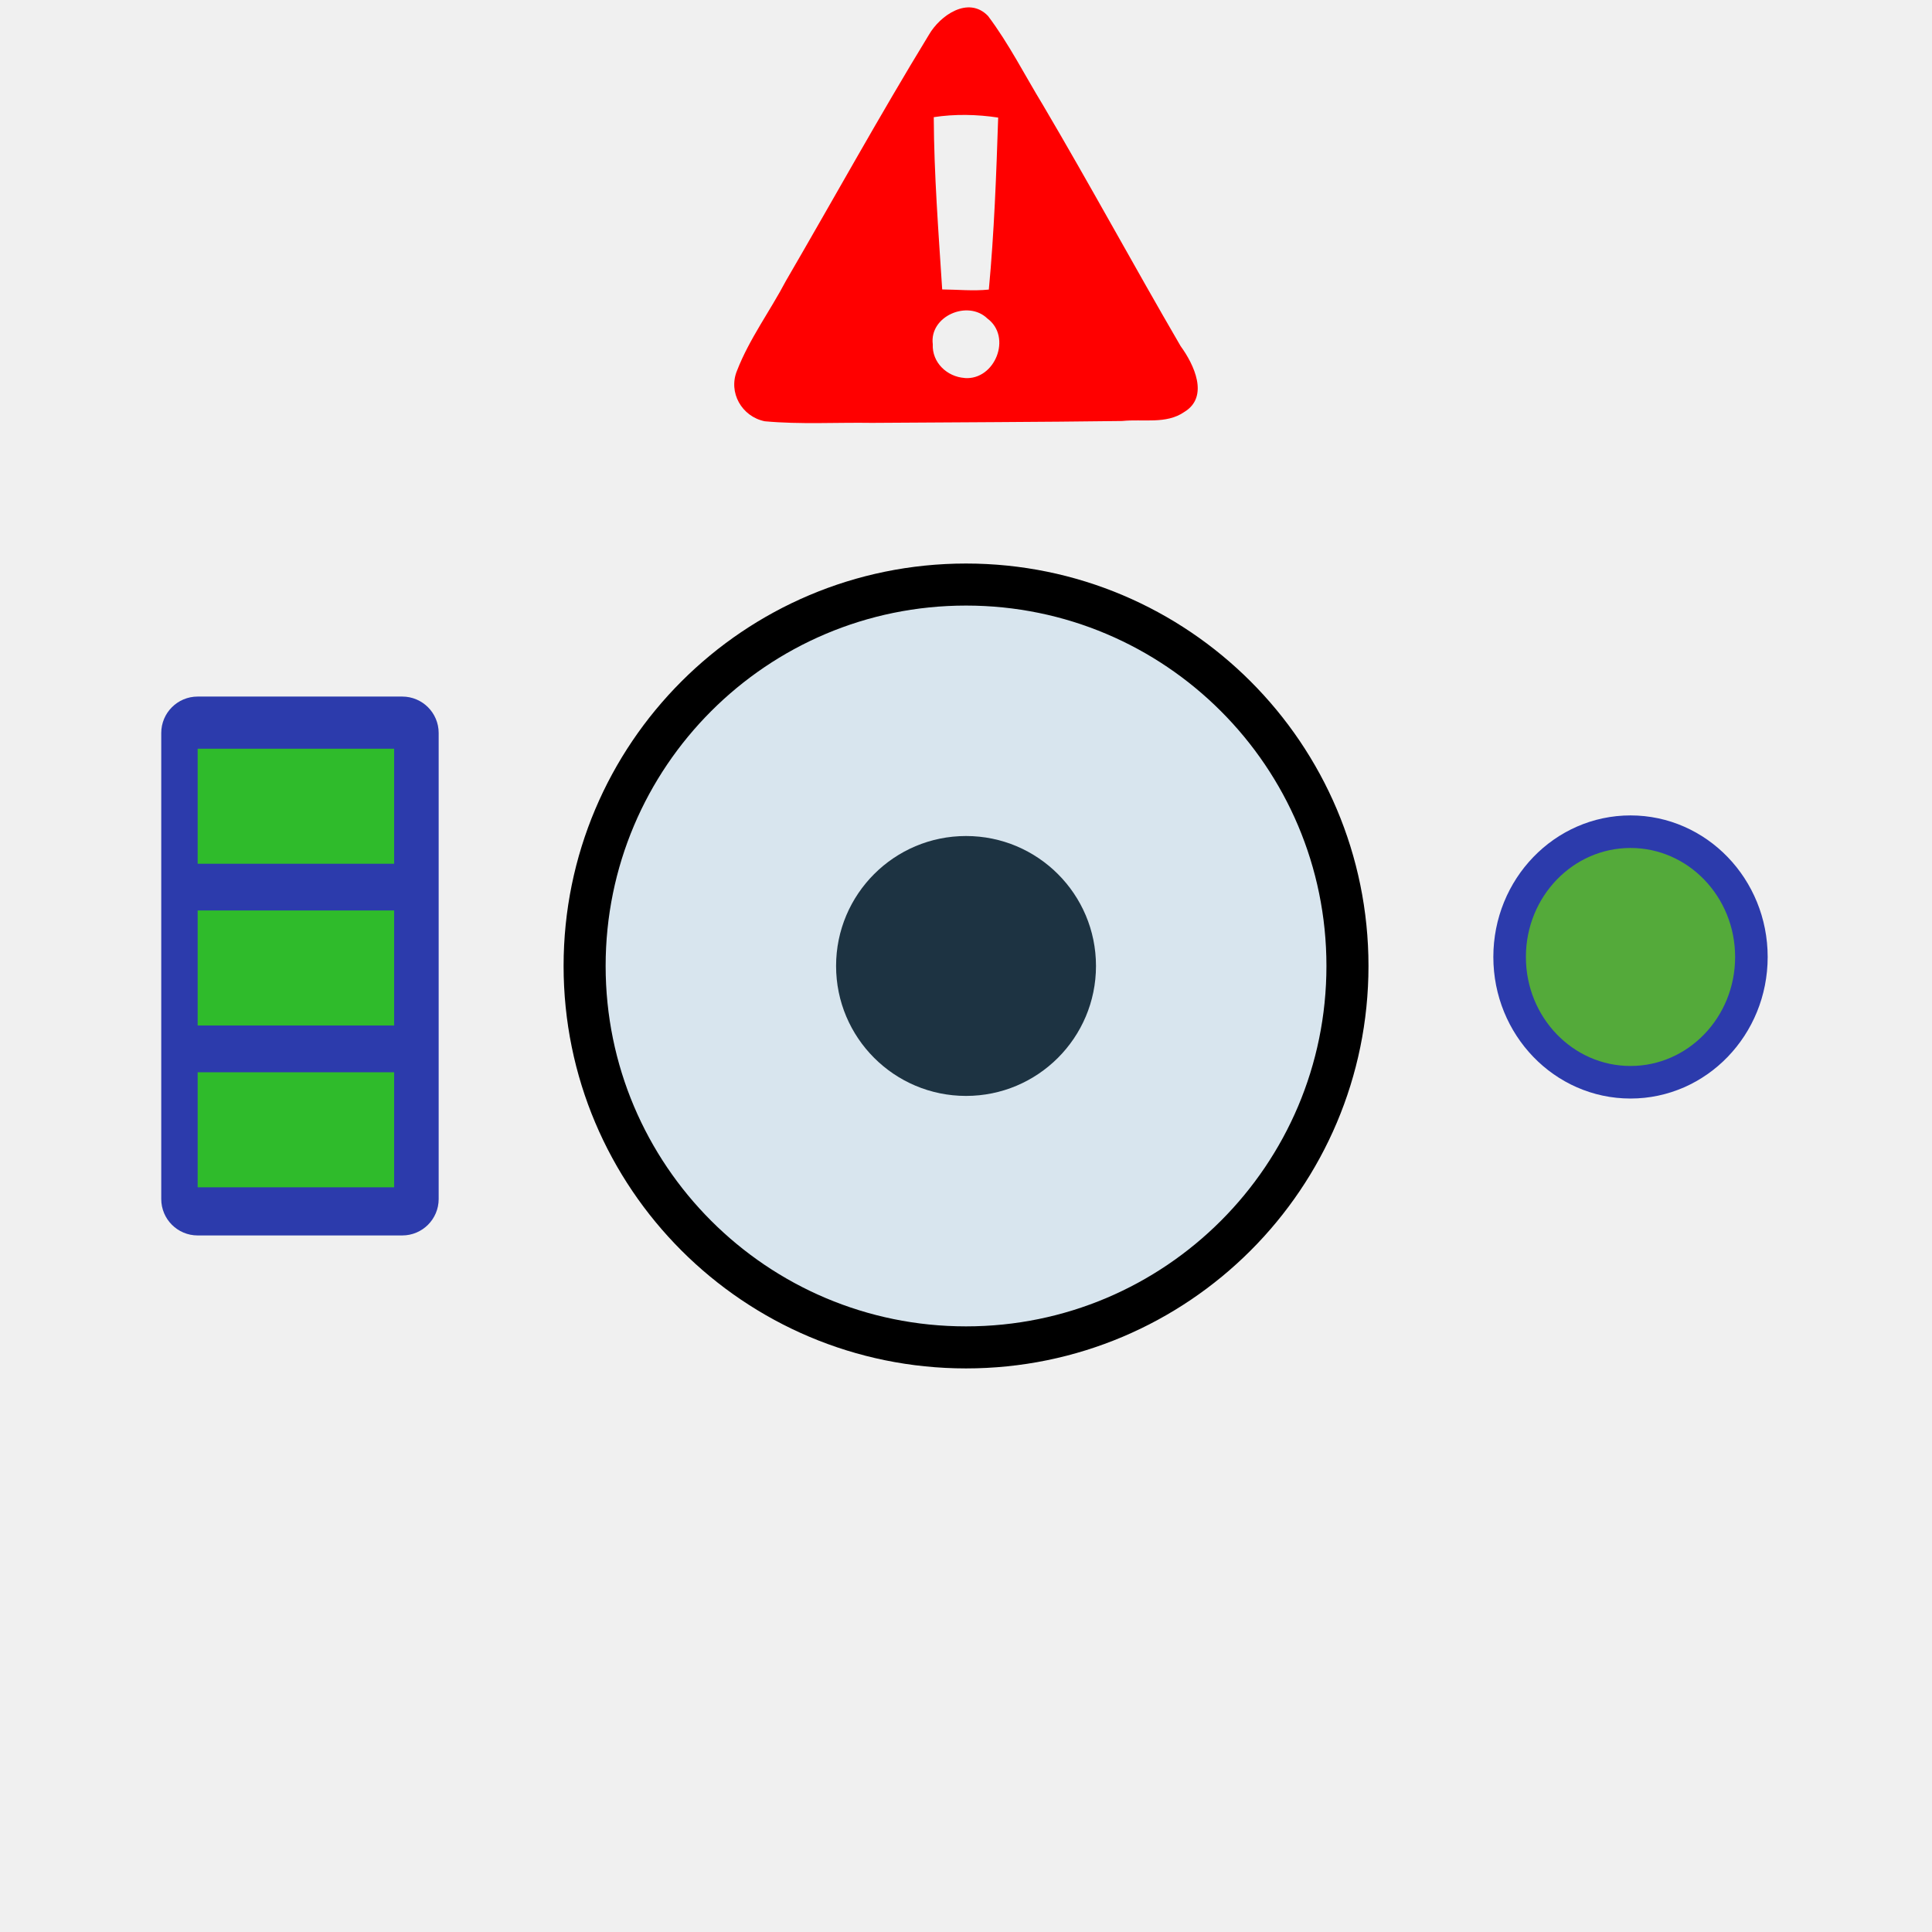
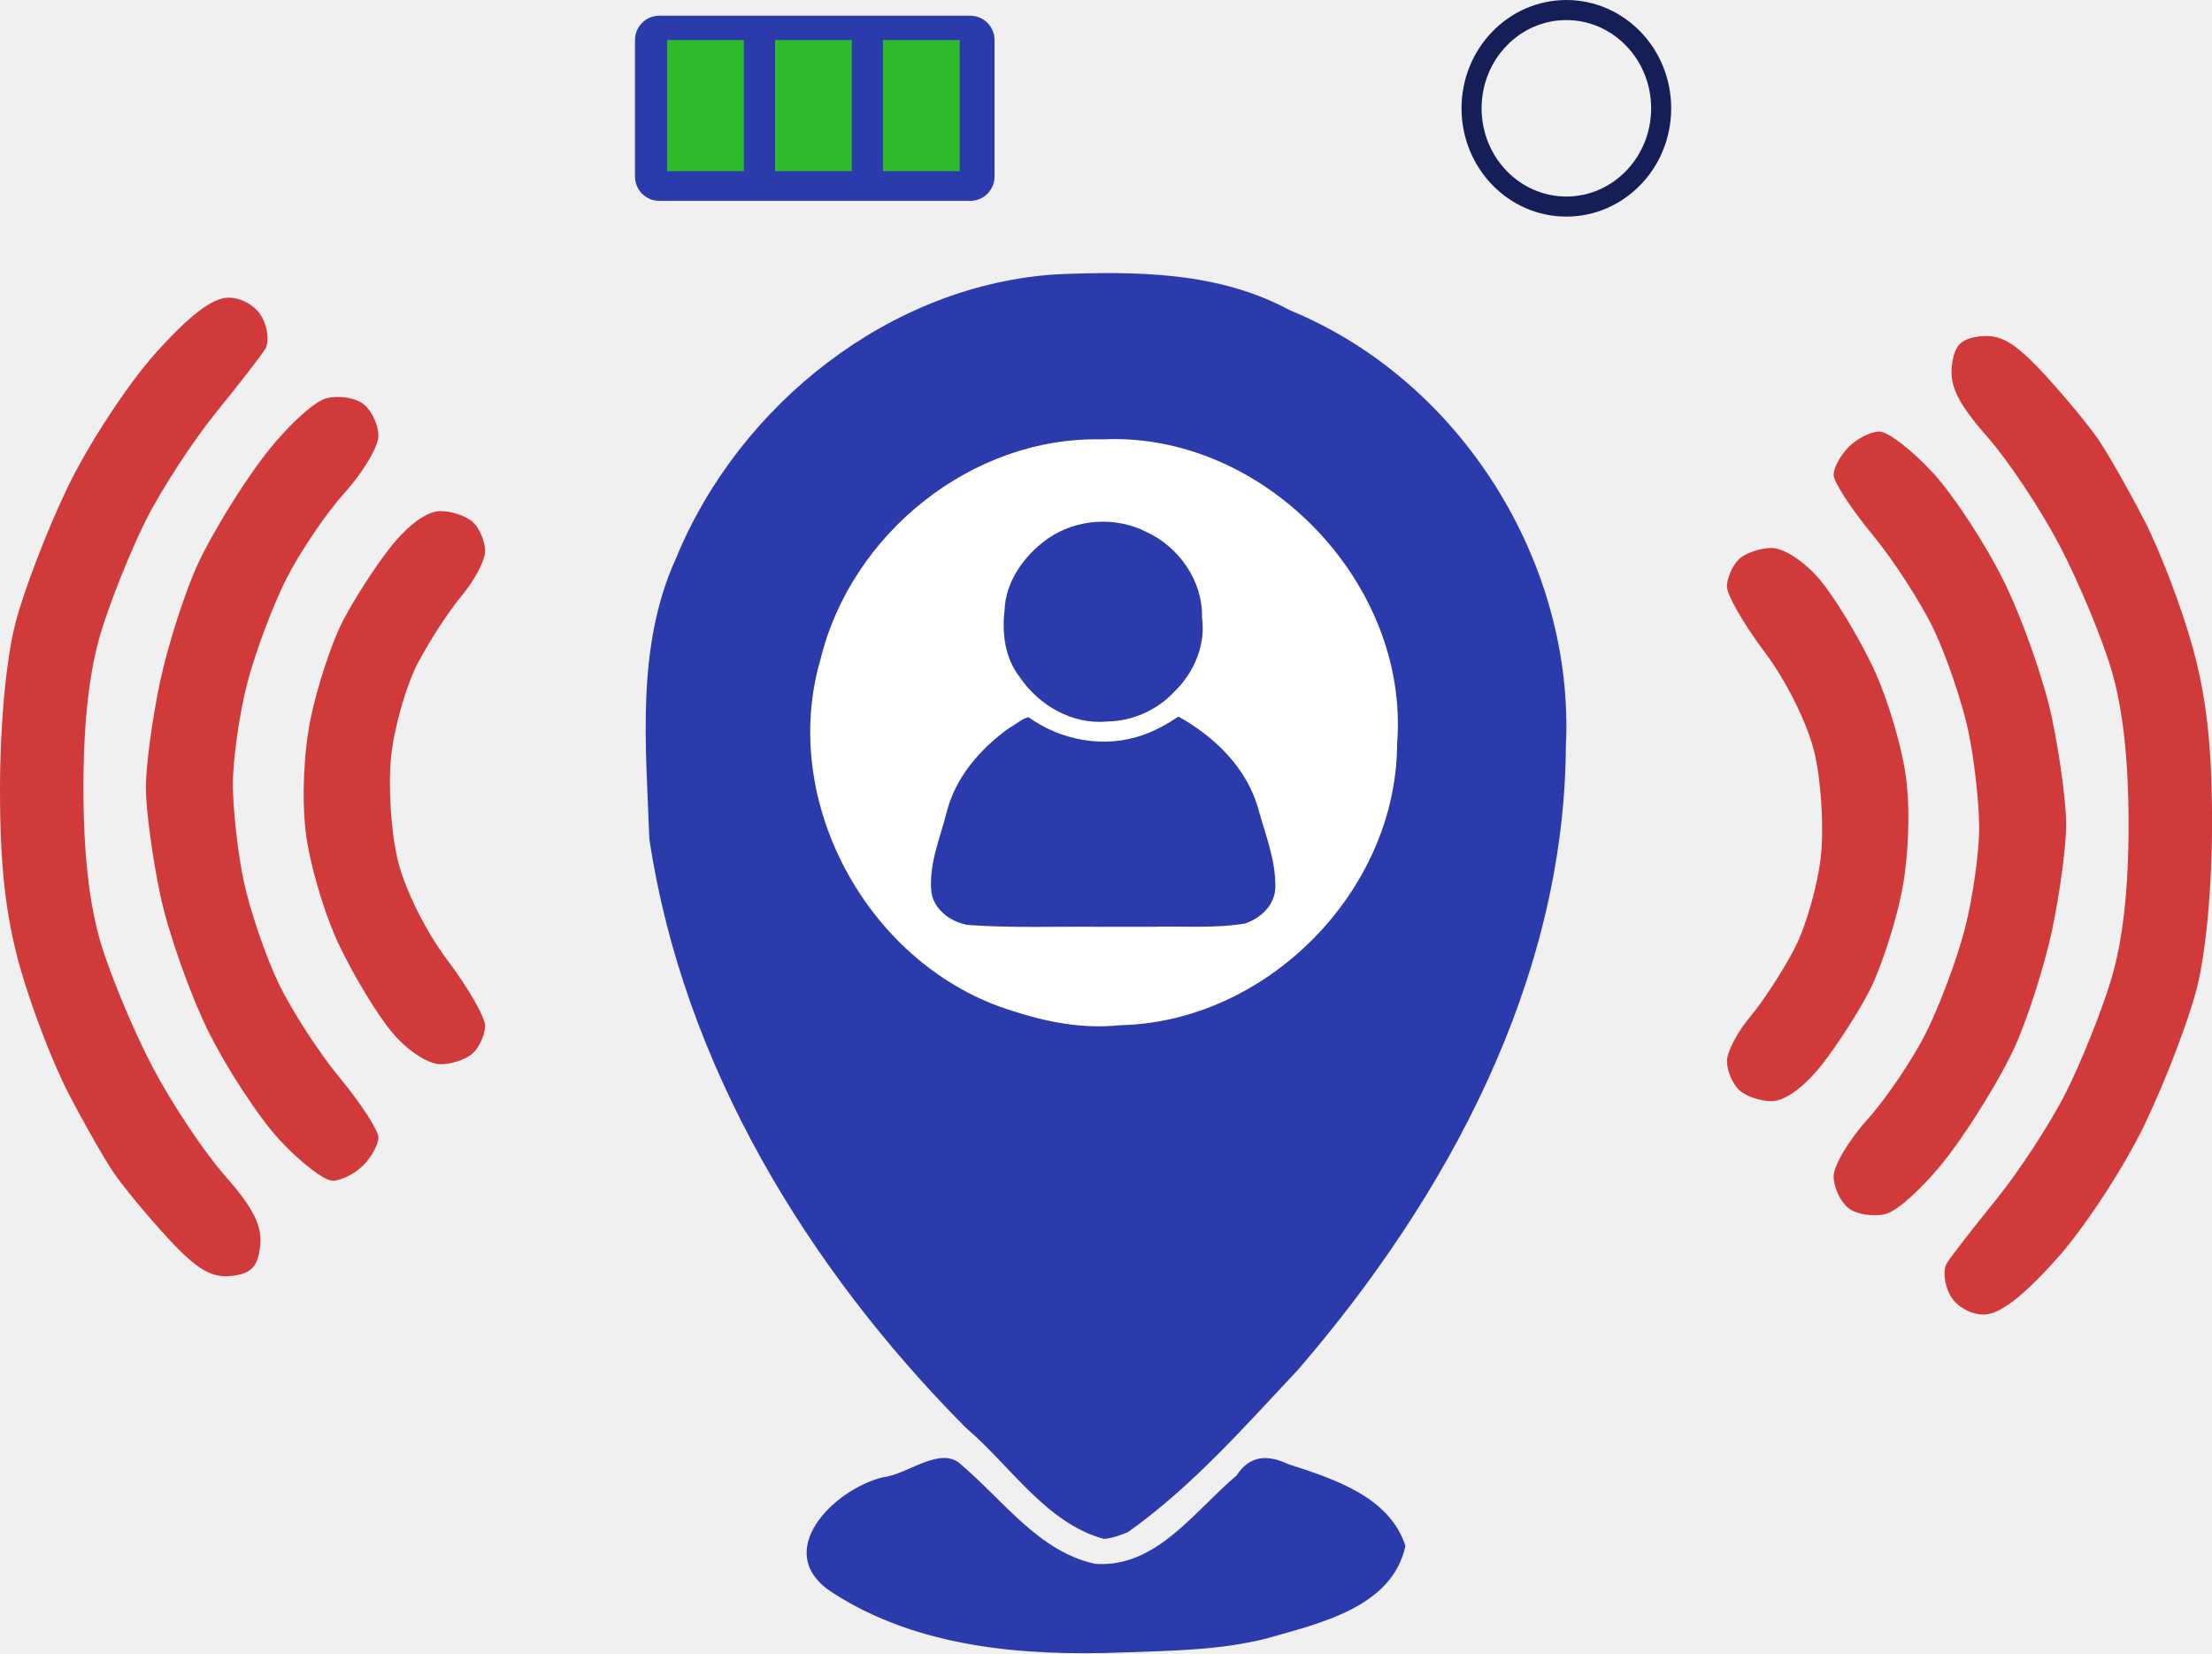
- <svg xmlns="http://www.w3.org/2000/svg" width="27.712mm" height="27.712mm" viewBox="0 0 27.712 27.712" version="1.1" id="svg1" xml:space="preserve">
+ <svg xmlns="http://www.w3.org/2000/svg" width="40.462mm" height="30.236mm" viewBox="0 0 40.462 30.236" version="1.1" id="svg1" xml:space="preserve">
  <defs id="defs1" />
-   <g id="layer1" transform="translate(-131.2715,60.71455)">
-     <circle style="fill:#d8e5ee;fill-opacity:1;stroke:#000000;stroke-width:0.603;stroke-linejoin:round;stroke-dasharray:none;stroke-opacity:1" id="path5" cx="145.128" cy="-46.859" r="5.471" />
-     <circle style="fill:#1d3342;fill-opacity:1;stroke:none;stroke-width:0.205;stroke-linejoin:round;stroke-dasharray:none;stroke-opacity:1" id="path5-6" cx="145.128" cy="-46.859" r="1.864" />
-     <g id="g10-0-6" transform="matrix(0,-1.175235,1.175235,0,35.43514,124.5848)">
-       <rect style="fill:#2c3bac;fill-opacity:1;stroke:#2c3bac;stroke-width:0.321;stroke-linecap:round;stroke-linejoin:round;stroke-dasharray:none;stroke-opacity:1" id="rect4-1-3-1-1-9-6-7-4-7-1" width="6.256" height="3.065" x="142.752" y="83.675" ry="0.284" />
-       <rect style="fill:#2fbb2b;fill-opacity:1;stroke:none;stroke-width:0.321;stroke-linecap:round;stroke-linejoin:round;stroke-dasharray:none;stroke-opacity:1" id="rect5-8-5-9-1-0-3-8-5-2-3" width="1.404" height="2.398" x="143.179" y="83.959" ry="0" />
-       <rect style="fill:#2fbb2b;fill-opacity:1;stroke:none;stroke-width:0.321;stroke-linecap:round;stroke-linejoin:round;stroke-dasharray:none;stroke-opacity:1" id="rect5-3-4-4-1-4-7-6-6-4-3-2" width="1.404" height="2.398" x="145.154" y="83.959" ry="0" />
-       <rect style="fill:#2fbb2b;fill-opacity:1;stroke:none;stroke-width:0.321;stroke-linecap:round;stroke-linejoin:round;stroke-dasharray:none;stroke-opacity:1" id="rect5-3-1-2-1-4-0-7-2-8-1-6-0" width="1.404" height="2.398" x="147.128" y="83.959" ry="0" />
+   <g id="layer1" transform="translate(15.875,175.6117)">
+     <ellipse style="fill: rgb(209, 58, 58); fill-opacity: 0; stroke: rgb(22, 30, 88); stroke-width: 0.367; stroke-linecap: round; stroke-linejoin: round; stroke-dasharray: none; stroke-opacity: 1;" id="path4-4-3-8-2-5" cx="12.777" cy="-173.631" rx="1.734" ry="1.797" />
+     <g id="g10-83-1" transform="translate(-146.8513,-258.8388)">
+       <rect style="fill:#2c3bac;fill-opacity:1;stroke:#2c3bac;stroke-width:0.321;stroke-linecap:round;stroke-linejoin:round;stroke-dasharray:none;stroke-opacity:1" id="rect4-1-3-1-1-9-6-7-4-5-2" width="6.256" height="3.065" x="142.752" y="83.675" ry="0.284" />
+       <rect style="fill:#2fbb2b;fill-opacity:1;stroke:none;stroke-width:0.321;stroke-linecap:round;stroke-linejoin:round;stroke-dasharray:none;stroke-opacity:1" id="rect5-8-5-9-1-0-3-8-5-3-3" width="1.404" height="2.398" x="143.179" y="83.959" ry="0" />
+       <rect style="fill:#2fbb2b;fill-opacity:1;stroke:none;stroke-width:0.321;stroke-linecap:round;stroke-linejoin:round;stroke-dasharray:none;stroke-opacity:1" id="rect5-3-4-4-1-4-7-6-6-4-4-7" width="1.404" height="2.398" x="145.154" y="83.959" ry="0" />
+       <rect style="fill:#2fbb2b;fill-opacity:1;stroke:none;stroke-width:0.321;stroke-linecap:round;stroke-linejoin:round;stroke-dasharray:none;stroke-opacity:1" id="rect5-3-1-2-1-4-0-7-2-8-1-5-1" width="1.404" height="2.398" x="147.128" y="83.959" ry="0" />
    </g>
-     <ellipse style="fill:#54aa3a;fill-opacity:1;stroke:#2c3bac;stroke-width:0.467;stroke-linecap:round;stroke-linejoin:round;stroke-dasharray:none;stroke-opacity:1" id="path4-4-3-8-1-3-7-0-7-2-5-8" cx="154.659" cy="-46.988" rx="1.734" ry="1.797" />
-     <path style="fill: rgb(255, 0, 0); fill-opacity: 0; stroke-width: 0.139;" d="m 145.109,-35.997 c -4.635,-0.002 -5.43,-0.01 -5.555,-0.056 -0.08,-0.029 -0.194,-0.099 -0.253,-0.154 -0.059,-0.055 -0.138,-0.167 -0.175,-0.248 -0.063,-0.137 -0.068,-0.273 -0.069,-1.924 -9.5e-4,-1.524 0.007,-1.796 0.056,-1.913 0.031,-0.075 0.102,-0.184 0.156,-0.241 0.055,-0.058 0.149,-0.132 0.21,-0.166 0.101,-0.056 0.562,-0.062 5.573,-0.071 4.835,-0.009 5.482,-0.003 5.633,0.047 0.094,0.031 0.222,0.11 0.285,0.175 0.063,0.065 0.141,0.18 0.172,0.256 0.049,0.117 0.057,0.39 0.056,1.913 -9.5e-4,1.639 -0.006,1.788 -0.068,1.924 -0.037,0.081 -0.127,0.2 -0.201,0.265 -0.073,0.065 -0.196,0.135 -0.273,0.156 -0.094,0.026 -1.879,0.038 -5.548,0.036 z m -1.509,-1.175 h 0.791 v -0.166 -0.166 h -0.626 -0.626 v -1.104 -1.104 h -0.166 -0.166 v 1.269 1.269 z m 1.398,0 h 0.166 v -1.269 -1.269 h -0.166 -0.166 v 1.269 1.269 z m 1.661,-0.007 0.171,-0.011 0.491,-1.251 c 0.27,-0.688 0.491,-1.256 0.492,-1.262 2.5e-4,-0.006 -0.078,-0.006 -0.174,0 l -0.174,0.011 -0.212,0.57 c -0.117,0.314 -0.298,0.806 -0.403,1.095 l -0.191,0.525 -0.391,-1.095 -0.391,-1.095 -0.195,-0.011 c -0.107,-0.006 -0.187,0.002 -0.176,0.019 0.01,0.017 0.225,0.56 0.476,1.207 0.251,0.647 0.468,1.206 0.481,1.243 0.019,0.053 0.057,0.064 0.195,0.055 z m 2.421,-0.001 0.922,-0.01 v -0.147 -0.147 l -0.773,-0.01 -0.773,-0.01 0.007,-0.413 0.007,-0.413 0.693,-0.018 0.693,-0.018 v -0.138 -0.138 l -0.688,3e-5 -0.687,2e-5 -0.012,-0.371 c -0.006,-0.204 -0.005,-0.378 0.004,-0.386 0.008,-0.008 0.344,-0.015 0.745,-0.015 h 0.73 v -0.147 -0.147 h -0.92 -0.92 v 1.245 c 0,0.685 0.011,1.256 0.025,1.27 0.014,0.014 0.44,0.021 0.948,0.015 z m -8.019,-0.325 c 0.137,4.8e-4 0.277,-0.025 0.369,-0.067 0.081,-0.037 0.199,-0.118 0.261,-0.181 0.062,-0.062 0.145,-0.177 0.183,-0.254 0.047,-0.095 0.07,-0.219 0.07,-0.38 0,-0.161 -0.023,-0.285 -0.07,-0.38 -0.038,-0.077 -0.121,-0.192 -0.183,-0.254 -0.062,-0.062 -0.18,-0.144 -0.261,-0.181 -0.086,-0.039 -0.235,-0.068 -0.355,-0.068 -0.114,-4.8e-4 -0.266,0.024 -0.339,0.054 -0.072,0.03 -0.191,0.107 -0.264,0.171 -0.073,0.064 -0.167,0.184 -0.21,0.267 -0.056,0.108 -0.078,0.218 -0.078,0.39 0,0.172 0.022,0.282 0.078,0.39 0.043,0.083 0.14,0.205 0.215,0.271 0.075,0.066 0.188,0.143 0.251,0.17 0.062,0.027 0.213,0.05 0.334,0.05 z" id="path9-1" />
-     <path style="fill:#ff0000;fill-opacity:1;stroke-width:0.126" d="m 143.78,-54.649 c -0.512,-0.008 -1.029,0.024 -1.539,-0.023 -0.33,-0.067 -0.527,-0.414 -0.398,-0.726 0.177,-0.456 0.474,-0.855 0.701,-1.287 0.684,-1.175 1.341,-2.367 2.05,-3.528 0.16,-0.28 0.567,-0.565 0.849,-0.273 0.3,0.398 0.527,0.85 0.787,1.276 0.675,1.144 1.308,2.313 1.976,3.46 0.19,0.26 0.415,0.726 0.052,0.945 -0.258,0.179 -0.595,0.098 -0.889,0.129 -1.196,0.016 -2.393,0.018 -3.59,0.027 z m 1.327,-0.643 c 0.437,0.034 0.685,-0.59 0.327,-0.854 -0.281,-0.272 -0.834,-0.033 -0.783,0.369 -0.013,0.261 0.204,0.467 0.457,0.484 z m 0.348,-1.269 c 0.077,-0.82 0.107,-1.644 0.134,-2.467 -0.302,-0.046 -0.621,-0.053 -0.924,-0.006 0.004,0.824 0.068,1.648 0.121,2.471 0.223,0.002 0.447,0.025 0.669,0.002 z" id="path10-4-1-3" />
-     <circle style="fill:none;fill-opacity:1;stroke:#505050;stroke-width:0.215;stroke-linejoin:round;stroke-dasharray:none;stroke-opacity:0" id="path5-60" cx="145.128" cy="-46.859" r="13.749" />
+     <path style="fill:#d13a3a;fill-opacity:1;stroke-width:0.671" d="m -11.643,-152.278 c -0.362,0.042 -0.629,-0.115 -1.15,-0.678 -0.373,-0.403 -0.824,-0.947 -1.002,-1.208 -0.178,-0.261 -0.557,-0.928 -0.843,-1.482 -0.285,-0.554 -0.68,-1.59 -0.878,-2.304 -0.259,-0.936 -0.359,-1.834 -0.359,-3.227 0,-1.169 0.11,-2.36 0.278,-3.021 0.153,-0.6 0.586,-1.729 0.963,-2.51 0.377,-0.781 1.097,-1.879 1.6,-2.44 0.629,-0.701 1.047,-1.02 1.338,-1.02 0.243,0 0.505,0.153 0.615,0.359 0.106,0.197 0.132,0.457 0.059,0.577 -0.073,0.12 -0.477,0.642 -0.898,1.16 -0.421,0.518 -0.997,1.401 -1.28,1.962 -0.283,0.561 -0.657,1.495 -0.832,2.075 -0.212,0.708 -0.317,1.64 -0.317,2.83 0,1.19 0.105,2.126 0.317,2.84 0.175,0.586 0.6,1.604 0.945,2.263 0.345,0.659 0.942,1.556 1.327,1.993 0.522,0.593 0.686,0.92 0.644,1.287 -0.044,0.382 -0.161,0.504 -0.528,0.546 z m 1.851,-1.741 c -0.154,0 -0.593,-0.338 -0.974,-0.751 -0.381,-0.413 -0.969,-1.311 -1.306,-1.997 -0.337,-0.685 -0.73,-1.805 -0.874,-2.488 -0.143,-0.683 -0.261,-1.562 -0.261,-1.952 0,-0.39 0.116,-1.256 0.257,-1.923 0.141,-0.667 0.452,-1.639 0.691,-2.16 0.239,-0.521 0.771,-1.394 1.183,-1.94 0.412,-0.546 0.939,-1.04 1.172,-1.098 0.233,-0.058 0.542,-0.007 0.687,0.113 0.145,0.12 0.264,0.379 0.264,0.575 0,0.196 -0.277,0.662 -0.615,1.037 -0.338,0.374 -0.818,1.082 -1.066,1.571 -0.248,0.49 -0.571,1.348 -0.716,1.907 -0.146,0.559 -0.265,1.395 -0.265,1.858 0,0.463 0.091,1.265 0.201,1.782 0.111,0.517 0.392,1.343 0.624,1.835 0.233,0.492 0.741,1.279 1.13,1.75 0.389,0.47 0.707,0.961 0.707,1.09 0,0.129 -0.126,0.36 -0.279,0.513 -0.153,0.153 -0.405,0.279 -0.56,0.279 z m 1.972,-2.13 c -0.225,0 -0.601,-0.247 -0.879,-0.577 -0.268,-0.317 -0.707,-1.041 -0.976,-1.608 -0.269,-0.567 -0.543,-1.499 -0.609,-2.07 -0.072,-0.617 -0.034,-1.459 0.093,-2.075 0.118,-0.57 0.375,-1.355 0.572,-1.745 0.197,-0.39 0.594,-1.009 0.882,-1.375 0.324,-0.411 0.674,-0.666 0.917,-0.666 0.216,0 0.489,0.096 0.606,0.213 0.117,0.117 0.213,0.351 0.213,0.519 0,0.168 -0.191,0.533 -0.425,0.812 -0.234,0.278 -0.599,0.838 -0.81,1.244 -0.212,0.406 -0.43,1.173 -0.485,1.706 -0.055,0.536 -0.002,1.376 0.12,1.884 0.127,0.531 0.51,1.303 0.91,1.835 0.38,0.505 0.69,1.044 0.69,1.198 0,0.154 -0.096,0.376 -0.213,0.493 -0.117,0.117 -0.39,0.213 -0.605,0.213 z" id="path6-5-7-3" />
+     <path style="fill:#d13a3a;fill-opacity:1;stroke-width:0.671" d="m 20.356,-169.46 c 0.362,-0.042 0.629,0.116 1.15,0.678 0.373,0.403 0.824,0.947 1.002,1.208 0.178,0.261 0.557,0.928 0.843,1.482 0.285,0.554 0.68,1.59 0.878,2.304 0.259,0.936 0.359,1.834 0.359,3.227 0,1.169 -0.11,2.36 -0.278,3.021 -0.153,0.6 -0.586,1.729 -0.963,2.51 -0.377,0.781 -1.097,1.879 -1.6,2.44 -0.629,0.701 -1.047,1.02 -1.338,1.02 -0.243,0 -0.505,-0.153 -0.615,-0.359 -0.106,-0.197 -0.132,-0.457 -0.059,-0.577 0.073,-0.12 0.477,-0.642 0.898,-1.16 0.421,-0.518 0.997,-1.401 1.28,-1.962 0.283,-0.561 0.657,-1.495 0.831,-2.075 0.212,-0.708 0.317,-1.64 0.317,-2.83 0,-1.19 -0.105,-2.126 -0.317,-2.84 -0.175,-0.586 -0.6,-1.604 -0.945,-2.263 -0.345,-0.659 -0.942,-1.556 -1.327,-1.993 -0.522,-0.593 -0.686,-0.92 -0.644,-1.287 0.044,-0.382 0.161,-0.504 0.528,-0.546 z m -1.851,1.741 c 0.154,0 0.593,0.338 0.974,0.751 0.381,0.413 0.969,1.311 1.306,1.997 0.337,0.685 0.73,1.805 0.874,2.488 0.143,0.683 0.261,1.562 0.261,1.952 0,0.39 -0.116,1.256 -0.257,1.923 -0.141,0.667 -0.452,1.639 -0.691,2.16 -0.239,0.521 -0.771,1.394 -1.183,1.94 -0.412,0.546 -0.939,1.04 -1.172,1.098 -0.233,0.058 -0.542,0.007 -0.687,-0.113 -0.145,-0.12 -0.264,-0.379 -0.264,-0.575 0,-0.196 0.277,-0.662 0.615,-1.037 0.338,-0.374 0.818,-1.082 1.066,-1.571 0.248,-0.49 0.571,-1.348 0.716,-1.907 0.146,-0.559 0.265,-1.395 0.265,-1.858 0,-0.463 -0.091,-1.265 -0.201,-1.782 -0.111,-0.517 -0.392,-1.343 -0.624,-1.835 -0.233,-0.492 -0.741,-1.279 -1.13,-1.75 -0.389,-0.47 -0.707,-0.961 -0.707,-1.09 0,-0.129 0.126,-0.36 0.279,-0.513 0.153,-0.153 0.405,-0.279 0.56,-0.279 z m -1.972,2.13 c 0.225,0 0.601,0.247 0.879,0.577 0.268,0.317 0.707,1.041 0.976,1.608 0.269,0.567 0.543,1.499 0.609,2.07 0.072,0.617 0.034,1.459 -0.093,2.075 -0.118,0.57 -0.375,1.355 -0.572,1.745 -0.197,0.39 -0.594,1.009 -0.882,1.375 -0.324,0.411 -0.674,0.666 -0.917,0.666 -0.216,0 -0.489,-0.096 -0.606,-0.213 -0.117,-0.117 -0.213,-0.351 -0.213,-0.519 0,-0.168 0.191,-0.533 0.425,-0.812 0.234,-0.278 0.599,-0.838 0.81,-1.244 0.212,-0.406 0.43,-1.173 0.485,-1.706 0.055,-0.536 0.002,-1.376 -0.12,-1.884 -0.127,-0.531 -0.51,-1.303 -0.91,-1.835 -0.38,-0.505 -0.69,-1.044 -0.69,-1.198 0,-0.154 0.096,-0.376 0.213,-0.493 0.117,-0.117 0.39,-0.213 0.605,-0.213 z" id="path6-5-7-4-7" />
+     <circle style="fill:#ffffff;fill-opacity:1;stroke:none;stroke-width:0.367;stroke-linecap:round;stroke-linejoin:bevel;stroke-dasharray:none;stroke-opacity:1" id="path1" cx="4.356" cy="-162.365" r="5.802" />
+     <g id="g1" style="fill:#2c3bac;fill-opacity:1">
+       <path style="fill:#2c3bac;fill-opacity:1;stroke:none;stroke-width:0.367;stroke-dasharray:none;stroke-opacity:1" d="m 4.303,-158.661 c -0.83,-0.011 -1.662,0.026 -2.49,-0.036 -0.317,-0.061 -0.633,-0.3 -0.655,-0.644 -0.035,-0.476 0.157,-0.934 0.276,-1.387 0.155,-0.655 0.617,-1.188 1.154,-1.572 0.115,-0.059 0.236,-0.173 0.352,-0.195 0.6,0.432 1.406,0.576 2.106,0.32 0.227,-0.079 0.436,-0.199 0.636,-0.331 0.671,0.372 1.27,0.96 1.469,1.72 0.128,0.455 0.309,0.914 0.303,1.393 -0.003,0.328 -0.261,0.572 -0.555,0.671 -0.57,0.095 -1.154,0.043 -1.73,0.06 -0.289,3.5e-4 -0.578,1.9e-4 -0.867,1.9e-4 z m 0.075,-3.755 c -0.636,0.06 -1.248,-0.293 -1.599,-0.81 -0.271,-0.347 -0.33,-0.8 -0.278,-1.227 0.018,-0.531 0.367,-1.009 0.789,-1.307 0.524,-0.365 1.239,-0.413 1.808,-0.122 0.593,0.273 1.033,0.9 1.014,1.563 0.07,0.503 -0.143,1.003 -0.5,1.352 -0.315,0.34 -0.769,0.545 -1.233,0.55 z" id="path2-0-9-9" />
+       <path d="m 4.653,-145.39 c -1.805,0.068 -3.738,-0.087 -5.292,-1.089 -1.151,-0.73 0.007,-1.898 0.92,-2.117 0.442,-0.045 1.058,-0.593 1.43,-0.225 0.772,0.653 1.419,1.588 2.448,1.81 1.118,0.078 1.808,-0.964 2.584,-1.614 0.24,-0.374 0.57,-0.388 0.948,-0.209 0.818,0.265 1.851,0.589 2.142,1.495 -0.242,1.129 -1.582,1.417 -2.537,1.692 -0.861,0.219 -1.76,0.224 -2.643,0.257 z m -0.341,-2.079 c -1.052,-0.287 -1.71,-1.345 -2.521,-2.032 -2.9,-2.921 -5.171,-6.651 -5.788,-10.767 -0.062,-1.718 -0.248,-3.527 0.49,-5.139 1.151,-2.805 3.921,-5.008 6.985,-5.189 1.439,-0.057 2.939,-0.048 4.24,0.658 3.125,1.28 5.219,4.621 5.05,7.989 -0.032,4.266 -2.164,8.214 -4.891,11.378 -0.983,1.047 -1.945,2.147 -3.122,2.981 -0.142,0.056 -0.287,0.112 -0.442,0.123 z m 0.295,-9.393 c 2.691,-0.053 5.069,-2.457 5.074,-5.151 0.234,-2.941 -2.448,-5.71 -5.395,-5.563 -2.381,-0.058 -4.591,1.724 -5.152,4.022 -0.769,2.627 0.9,5.631 3.51,6.43 0.632,0.207 1.297,0.334 1.963,0.262 z" style="fill:#2c3bac;fill-opacity:1;stroke:none;stroke-width:0.367;stroke-dasharray:none;stroke-opacity:1" id="path1-5-6-1-3-5-7-8-4-3" />
+     </g>
  </g>
</svg>
